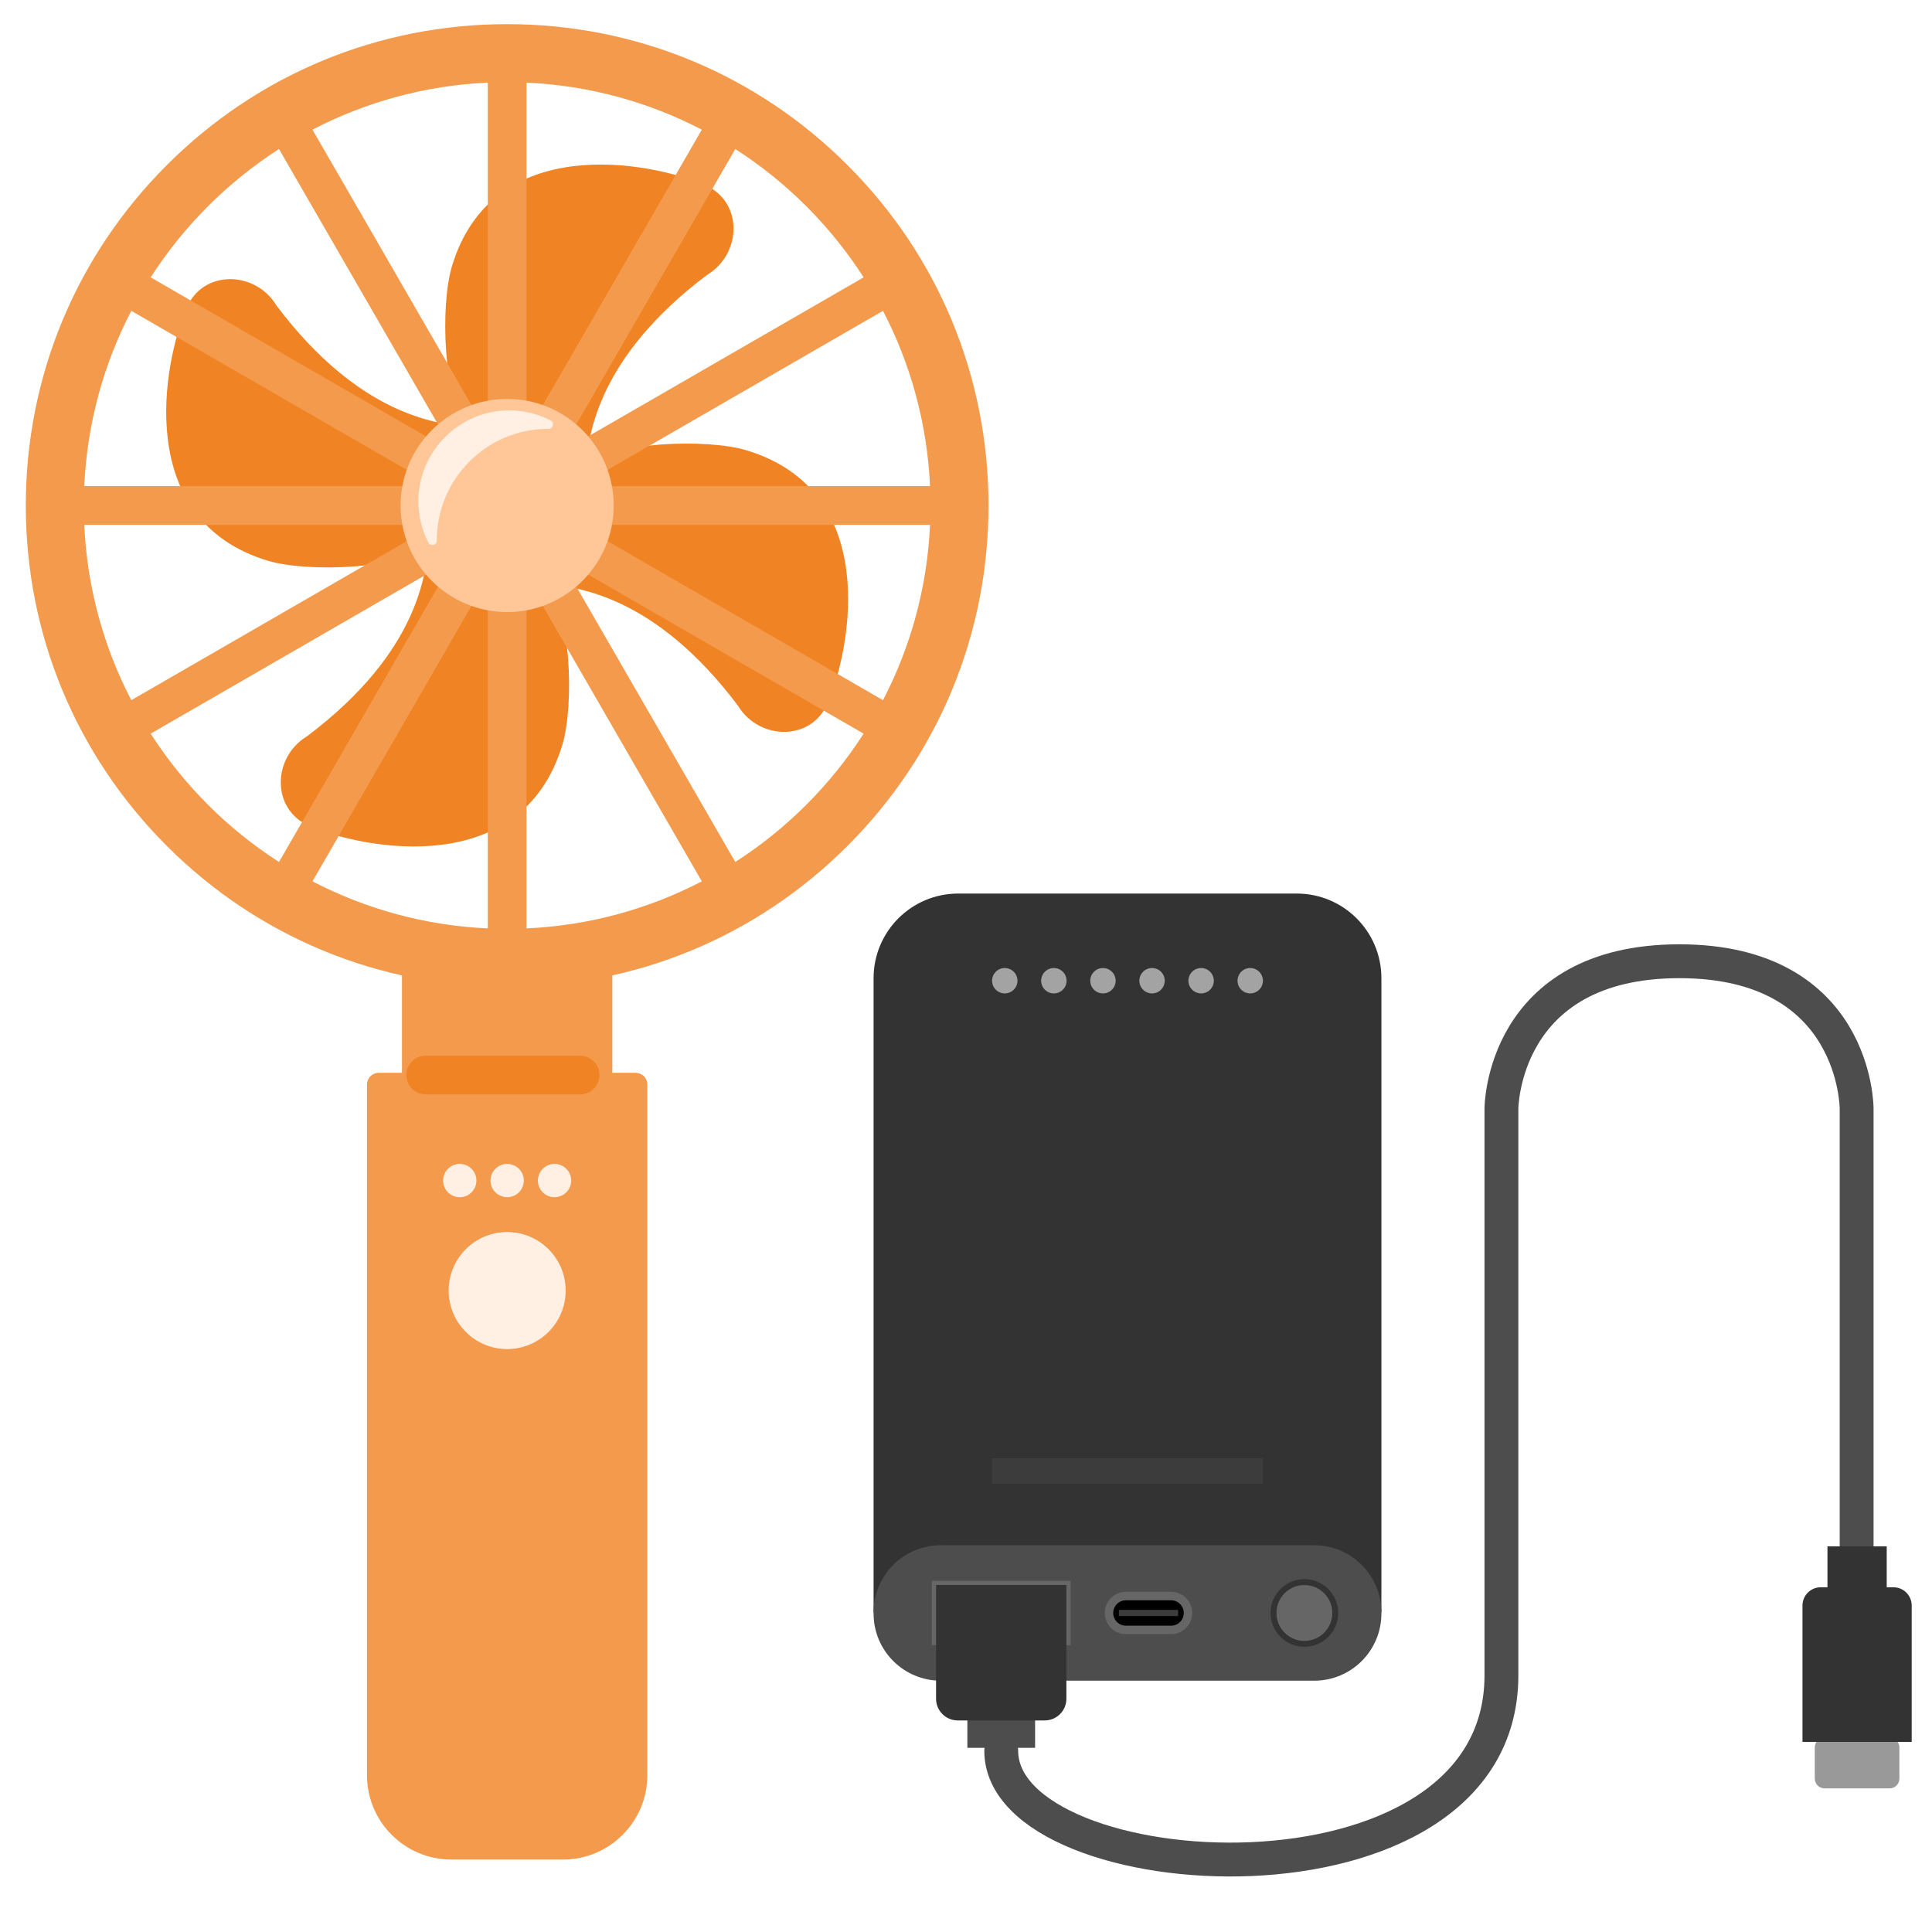
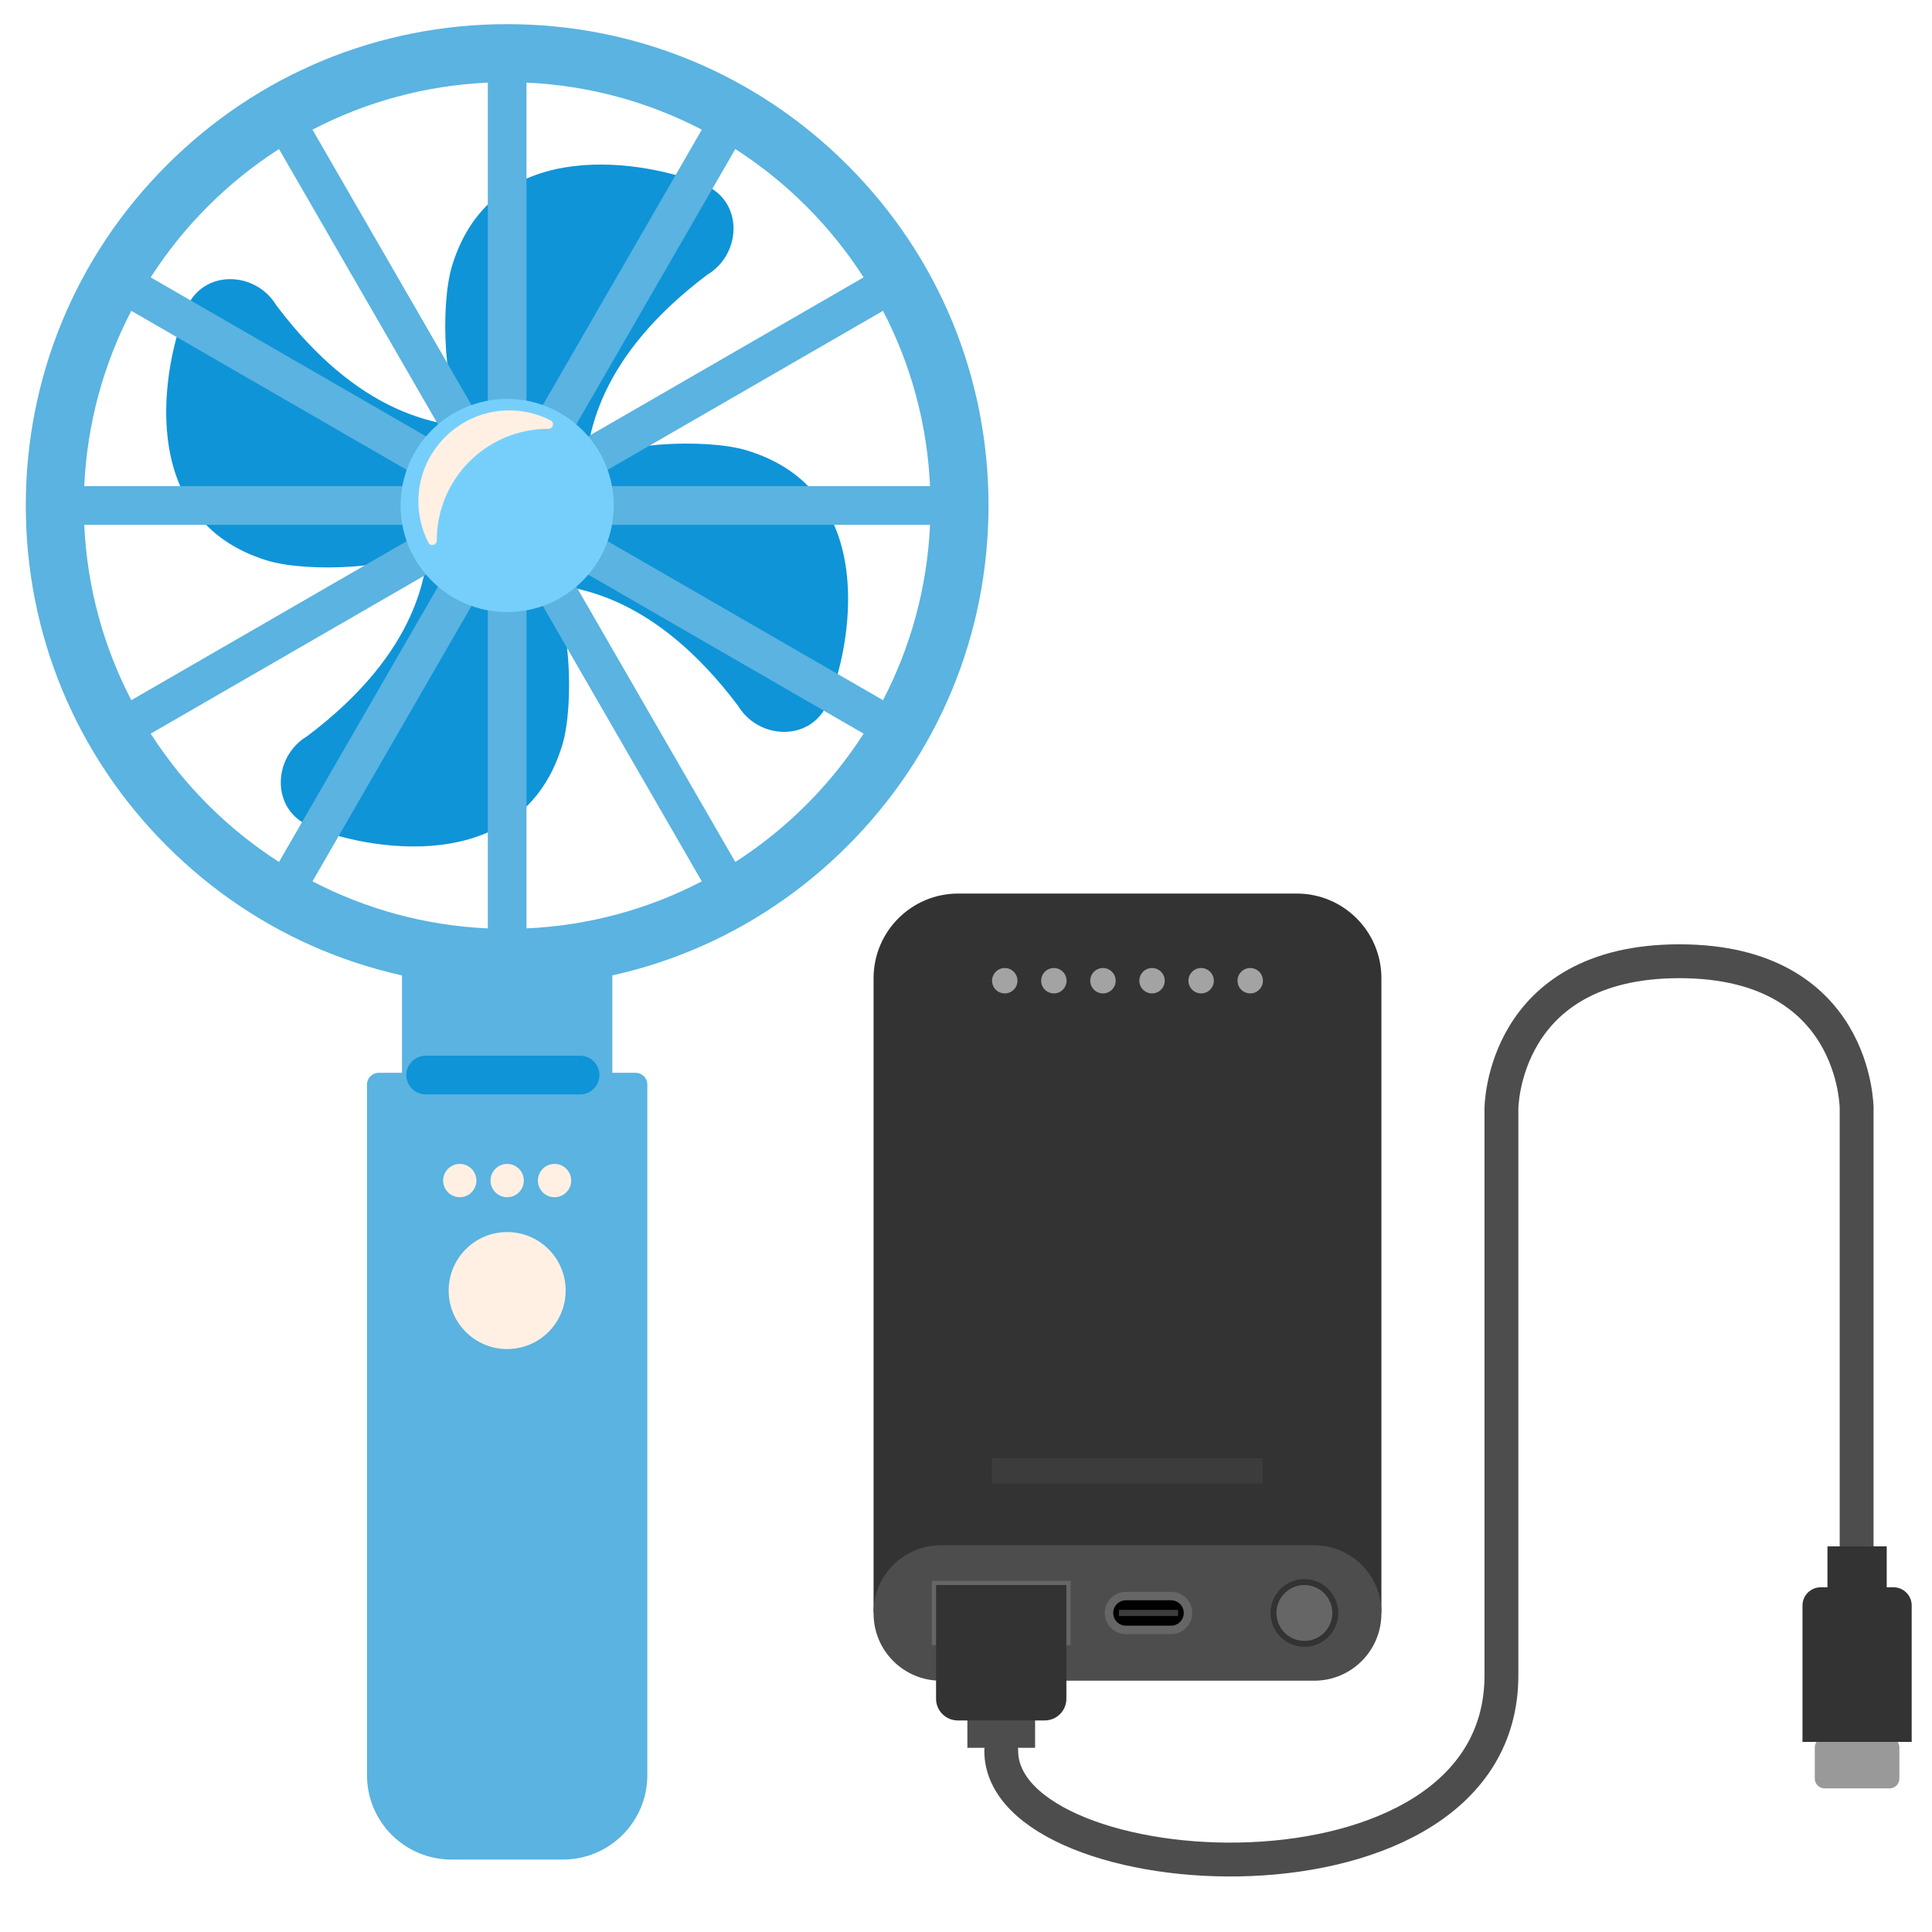
<svg xmlns="http://www.w3.org/2000/svg" width="80" height="80" viewBox="0 0 80 80" fill="none">
  <path d="M41.459 72.496C41.459 78.331 62.171 79.663 62.171 69.371V45.901C62.171 45.901 62.188 39.803 69.54 39.803C76.891 39.803 76.879 45.901 76.879 45.901V64.453" stroke="#4D4D4D" stroke-width="1.402" stroke-miterlimit="10" stroke-linecap="round" stroke-linejoin="round" />
  <path d="M57.201 66.766H36.173V40.505C36.173 38.569 37.742 37 39.678 37H53.696C55.632 37 57.201 38.569 57.201 40.505V66.766Z" fill="#333333" />
  <path d="M54.42 69.594H38.954C37.418 69.594 36.173 68.349 36.173 66.813V66.767C36.173 65.231 37.418 63.986 38.954 63.986H54.42C55.956 63.986 57.201 65.231 57.201 66.767V66.813C57.201 68.349 55.956 69.594 54.42 69.594Z" fill="#4D4D4D" />
  <path d="M42.131 40.61C42.131 40.9 41.896 41.135 41.605 41.135C41.315 41.135 41.08 40.9 41.08 40.61C41.08 40.319 41.315 40.084 41.605 40.084C41.896 40.084 42.131 40.319 42.131 40.61Z" fill="#A3A3A3" />
  <path d="M44.164 40.61C44.164 40.9 43.929 41.135 43.638 41.135C43.348 41.135 43.112 40.9 43.112 40.61C43.112 40.319 43.348 40.084 43.638 40.084C43.929 40.084 44.164 40.319 44.164 40.61Z" fill="#A3A3A3" />
  <path d="M46.197 40.61C46.197 40.9 45.961 41.135 45.671 41.135C45.381 41.135 45.145 40.9 45.145 40.61C45.145 40.319 45.381 40.084 45.671 40.084C45.961 40.084 46.197 40.319 46.197 40.61Z" fill="#A3A3A3" />
  <path d="M48.229 40.61C48.229 40.9 47.994 41.135 47.703 41.135C47.413 41.135 47.178 40.9 47.178 40.61C47.178 40.319 47.413 40.084 47.703 40.084C47.994 40.084 48.229 40.319 48.229 40.61Z" fill="#A3A3A3" />
  <path d="M50.262 40.61C50.262 40.9 50.026 41.135 49.736 41.135C49.446 41.135 49.21 40.9 49.21 40.61C49.21 40.319 49.446 40.084 49.736 40.084C50.026 40.084 50.262 40.319 50.262 40.61Z" fill="#A3A3A3" />
  <path d="M52.295 40.61C52.295 40.9 52.059 41.135 51.769 41.135C51.478 41.135 51.243 40.9 51.243 40.61C51.243 40.319 51.478 40.084 51.769 40.084C52.059 40.084 52.295 40.319 52.295 40.61Z" fill="#A3A3A3" />
  <path d="M52.288 61.439H41.073V60.387H52.288V61.439Z" fill="#3C3C3C" />
  <path d="M44.157 67.946H38.76V65.633H44.157V67.946Z" fill="black" />
  <path d="M43.562 67.008H39.356V66.571H43.562V67.008Z" fill="#3C3C3C" />
  <path d="M44.157 67.946H38.76V65.633H44.157V67.946Z" stroke="#666666" stroke-width="0.35" stroke-miterlimit="10" />
  <path d="M48.491 67.491H46.622C46.235 67.491 45.921 67.177 45.921 66.79C45.921 66.403 46.235 66.089 46.622 66.089H48.491C48.878 66.089 49.192 66.403 49.192 66.79C49.192 67.177 48.878 67.491 48.491 67.491Z" fill="black" />
  <path d="M48.783 66.917H46.33V66.662H48.783V66.917Z" fill="#3C3C3C" />
  <path d="M48.491 67.491H46.622C46.235 67.491 45.921 67.177 45.921 66.79C45.921 66.403 46.235 66.089 46.622 66.089H48.491C48.878 66.089 49.192 66.403 49.192 66.79C49.192 67.177 48.878 67.491 48.491 67.491Z" stroke="#666666" stroke-width="0.35" stroke-miterlimit="10" />
  <path d="M55.414 66.79C55.414 67.564 54.786 68.191 54.012 68.191C53.238 68.191 52.61 67.564 52.61 66.79C52.61 66.015 53.238 65.388 54.012 65.388C54.786 65.388 55.414 66.015 55.414 66.79Z" fill="#333333" />
  <path d="M55.169 66.79C55.169 67.428 54.651 67.946 54.012 67.946C53.373 67.946 52.855 67.428 52.855 66.79C52.855 66.151 53.373 65.633 54.012 65.633C54.651 65.633 55.169 66.151 55.169 66.79Z" fill="#666666" />
  <path d="M42.861 72.373H40.057V70.656H42.861V72.373Z" fill="#4D4D4D" />
  <path d="M38.76 65.633H44.157V70.341C44.157 70.838 43.754 71.24 43.258 71.24H39.66C39.163 71.24 38.76 70.838 38.76 70.341V65.633Z" fill="#333333" />
  <path d="M78.243 74.053H75.553C75.328 74.053 75.146 73.871 75.146 73.646V72.358C75.146 72.133 75.328 71.95 75.553 71.95H78.243C78.468 71.95 78.65 72.133 78.65 72.358V73.646C78.65 73.871 78.468 74.053 78.243 74.053Z" fill="#999999" />
  <path d="M78.125 67.046H75.671V64.032H78.125V67.046Z" fill="#333333" />
  <path d="M79.159 72.127H74.637V66.48C74.637 66.064 74.975 65.726 75.391 65.726H78.406C78.822 65.726 79.159 66.064 79.159 66.48V72.127Z" fill="#333333" />
-   <path d="M25.355 45.626H16.645V39.228H25.355V45.626Z" fill="#F39A4C" />
-   <path d="M23.31 77H18.691C16.76 77 15.196 75.435 15.196 73.505V44.909C15.196 44.64 15.413 44.423 15.681 44.423H26.32C26.588 44.423 26.805 44.64 26.805 44.909V73.505C26.805 75.435 25.24 77 23.31 77Z" fill="#F39A4C" />
-   <path d="M30.917 18.648C29.238 18.14 25.29 18.304 24.2 19.29L24.261 18.983C24.461 18.001 24.694 14.83 29.301 11.365C29.311 11.358 29.323 11.354 29.333 11.348C30.717 10.471 30.771 8.343 29.19 7.663C26.903 6.679 20.401 5.449 18.717 11.016C18.213 12.679 18.37 16.574 19.333 17.703C19.252 17.697 19.169 17.69 19.087 17.679C18.148 17.476 14.941 17.296 11.433 12.632C11.426 12.622 11.423 12.61 11.416 12.6C10.539 11.215 8.412 11.161 7.731 12.742C6.747 15.029 5.517 21.532 11.084 23.216C12.764 23.724 16.719 23.56 17.804 22.571L17.767 22.762C17.552 23.578 17.516 26.878 12.7 30.499C12.69 30.506 12.678 30.51 12.668 30.516C11.283 31.393 11.229 33.521 12.811 34.202C15.098 35.186 21.6 36.415 23.284 30.848C23.791 29.173 23.629 25.234 22.647 24.137L22.927 24.188C23.884 24.39 27.076 24.59 30.567 29.233C30.575 29.242 30.578 29.254 30.585 29.264C31.462 30.649 33.589 30.703 34.27 29.122C35.254 26.835 36.483 20.332 30.917 18.648Z" fill="#F08323" />
+   <path d="M25.355 45.626H16.645V39.228H25.355V45.626Z" fill="#5AB3E0" />
+   <path d="M23.31 77H18.691C16.76 77 15.196 75.435 15.196 73.505V44.909C15.196 44.64 15.413 44.423 15.681 44.423H26.32C26.588 44.423 26.805 44.64 26.805 44.909V73.505C26.805 75.435 25.24 77 23.31 77Z" fill="#5AB3E0" />
+   <path d="M30.917 18.648C29.238 18.14 25.29 18.304 24.2 19.29L24.261 18.983C24.461 18.001 24.694 14.83 29.301 11.365C29.311 11.358 29.323 11.354 29.333 11.348C30.717 10.471 30.771 8.343 29.19 7.663C26.903 6.679 20.401 5.449 18.717 11.016C18.213 12.679 18.37 16.574 19.333 17.703C19.252 17.697 19.169 17.69 19.087 17.679C18.148 17.476 14.941 17.296 11.433 12.632C11.426 12.622 11.423 12.61 11.416 12.6C10.539 11.215 8.412 11.161 7.731 12.742C6.747 15.029 5.517 21.532 11.084 23.216C12.764 23.724 16.719 23.56 17.804 22.571L17.767 22.762C17.552 23.578 17.516 26.878 12.7 30.499C12.69 30.506 12.678 30.51 12.668 30.516C11.283 31.393 11.229 33.521 12.811 34.202C15.098 35.186 21.6 36.415 23.284 30.848C23.791 29.173 23.629 25.234 22.647 24.137L22.927 24.188C23.884 24.39 27.076 24.59 30.567 29.233C30.575 29.242 30.578 29.254 30.585 29.264C31.462 30.649 33.589 30.703 34.27 29.122C35.254 26.835 36.483 20.332 30.917 18.648Z" fill="#0F94D8" />
  <path d="M23.652 48.885C23.652 49.266 23.343 49.574 22.963 49.574C22.582 49.574 22.273 49.266 22.273 48.885C22.273 48.504 22.582 48.195 22.963 48.195C23.343 48.195 23.652 48.504 23.652 48.885Z" fill="#FFF0E3" />
  <path d="M21.69 48.885C21.69 49.266 21.381 49.574 21 49.574C20.62 49.574 20.311 49.266 20.311 48.885C20.311 48.504 20.62 48.195 21 48.195C21.381 48.195 21.69 48.504 21.69 48.885Z" fill="#FFF0E3" />
  <path d="M19.727 48.885C19.727 49.266 19.419 49.574 19.038 49.574C18.657 49.574 18.349 49.266 18.349 48.885C18.349 48.504 18.657 48.195 19.038 48.195C19.419 48.195 19.727 48.504 19.727 48.885Z" fill="#FFF0E3" />
  <path d="M23.423 53.439C23.423 54.777 22.338 55.862 21 55.862C19.663 55.862 18.578 54.777 18.578 53.439C18.578 52.101 19.663 51.017 21 51.017C22.338 51.017 23.423 52.101 23.423 53.439Z" fill="#FFF0E3" />
-   <path d="M30.447 35.693L23.188 23.119L35.761 30.379C34.393 32.509 32.577 34.325 30.447 35.693ZM6.239 30.379L18.813 23.119L11.553 35.693C9.423 34.325 7.607 32.509 6.239 30.379ZM11.553 6.171L18.813 18.744L6.239 11.485C7.607 9.355 9.423 7.539 11.553 6.171ZM35.761 11.485L23.188 18.744L30.447 6.171C32.577 7.539 34.393 9.355 35.761 11.485ZM23.988 20.131L36.563 12.871C37.703 15.062 38.393 17.523 38.511 20.131H23.988ZM21.801 23.92L29.061 36.495C26.87 37.635 24.409 38.325 21.801 38.443V23.92ZM20.2 38.443C17.592 38.325 15.131 37.635 12.939 36.495L20.2 23.92V38.443ZM20.2 17.944L12.939 5.369C15.131 4.229 17.592 3.539 20.2 3.421V17.944ZM21.801 3.421C24.409 3.539 26.87 4.229 29.061 5.369L21.801 17.944V3.421ZM5.437 12.871L18.012 20.131H3.489C3.607 17.523 4.297 15.062 5.437 12.871ZM3.489 21.733H18.012L5.437 28.993C4.297 26.801 3.607 24.34 3.489 21.733ZM36.563 28.993L23.988 21.733H38.511C38.393 24.34 37.703 26.801 36.563 28.993ZM35.094 6.838C31.33 3.073 26.324 1 21 1C15.676 1 10.671 3.073 6.906 6.838C3.142 10.602 1.068 15.608 1.068 20.932C1.068 26.256 3.142 31.261 6.906 35.026C10.671 38.791 15.676 40.864 21 40.864C26.324 40.864 31.33 38.791 35.094 35.026C38.859 31.261 40.932 26.256 40.932 20.932C40.932 15.608 38.859 10.602 35.094 6.838Z" fill="#F39A4C" />
-   <path d="M24.02 45.316H17.627C17.185 45.316 16.826 44.958 16.826 44.516C16.826 44.074 17.185 43.715 17.627 43.715H24.02C24.462 43.715 24.821 44.074 24.821 44.516C24.821 44.958 24.462 45.316 24.02 45.316Z" fill="#F08323" />
-   <path d="M25.413 20.932C25.413 23.369 23.437 25.345 21 25.345C18.563 25.345 16.588 23.369 16.588 20.932C16.588 18.495 18.563 16.519 21 16.519C23.437 16.519 25.413 18.495 25.413 20.932Z" fill="#FFC797" />
+   <path d="M30.447 35.693L23.188 23.119L35.761 30.379C34.393 32.509 32.577 34.325 30.447 35.693ZM6.239 30.379L18.813 23.119L11.553 35.693C9.423 34.325 7.607 32.509 6.239 30.379ZM11.553 6.171L18.813 18.744L6.239 11.485C7.607 9.355 9.423 7.539 11.553 6.171ZM35.761 11.485L23.188 18.744L30.447 6.171C32.577 7.539 34.393 9.355 35.761 11.485ZM23.988 20.131L36.563 12.871C37.703 15.062 38.393 17.523 38.511 20.131H23.988ZM21.801 23.92L29.061 36.495C26.87 37.635 24.409 38.325 21.801 38.443V23.92ZM20.2 38.443C17.592 38.325 15.131 37.635 12.939 36.495L20.2 23.92V38.443ZM20.2 17.944L12.939 5.369C15.131 4.229 17.592 3.539 20.2 3.421V17.944ZM21.801 3.421C24.409 3.539 26.87 4.229 29.061 5.369L21.801 17.944V3.421ZM5.437 12.871L18.012 20.131H3.489C3.607 17.523 4.297 15.062 5.437 12.871ZM3.489 21.733H18.012L5.437 28.993C4.297 26.801 3.607 24.34 3.489 21.733ZM36.563 28.993L23.988 21.733H38.511C38.393 24.34 37.703 26.801 36.563 28.993ZM35.094 6.838C31.33 3.073 26.324 1 21 1C15.676 1 10.671 3.073 6.906 6.838C3.142 10.602 1.068 15.608 1.068 20.932C1.068 26.256 3.142 31.261 6.906 35.026C10.671 38.791 15.676 40.864 21 40.864C26.324 40.864 31.33 38.791 35.094 35.026C38.859 31.261 40.932 26.256 40.932 20.932C40.932 15.608 38.859 10.602 35.094 6.838Z" fill="#5AB3E0" />
+   <path d="M24.02 45.316H17.627C17.185 45.316 16.826 44.958 16.826 44.516C16.826 44.074 17.185 43.715 17.627 43.715H24.02C24.462 43.715 24.821 44.074 24.821 44.516C24.821 44.958 24.462 45.316 24.02 45.316Z" fill="#0F94D8" />
+   <path d="M25.413 20.932C25.413 23.369 23.437 25.345 21 25.345C18.563 25.345 16.588 23.369 16.588 20.932C16.588 18.495 18.563 16.519 21 16.519C23.437 16.519 25.413 18.495 25.413 20.932Z" fill="#76CFFB" />
  <path d="M22.704 17.757C22.707 17.757 22.709 17.757 22.712 17.757C22.907 17.757 22.973 17.497 22.799 17.408C22.285 17.143 21.701 16.994 21.083 16.993C19.02 16.993 17.324 18.689 17.324 20.753C17.324 21.371 17.474 21.954 17.738 22.468C17.828 22.642 18.088 22.576 18.087 22.381C18.087 22.378 18.087 22.376 18.087 22.374C18.087 19.824 20.154 17.757 22.704 17.757Z" fill="#FFF0E3" />
</svg>
